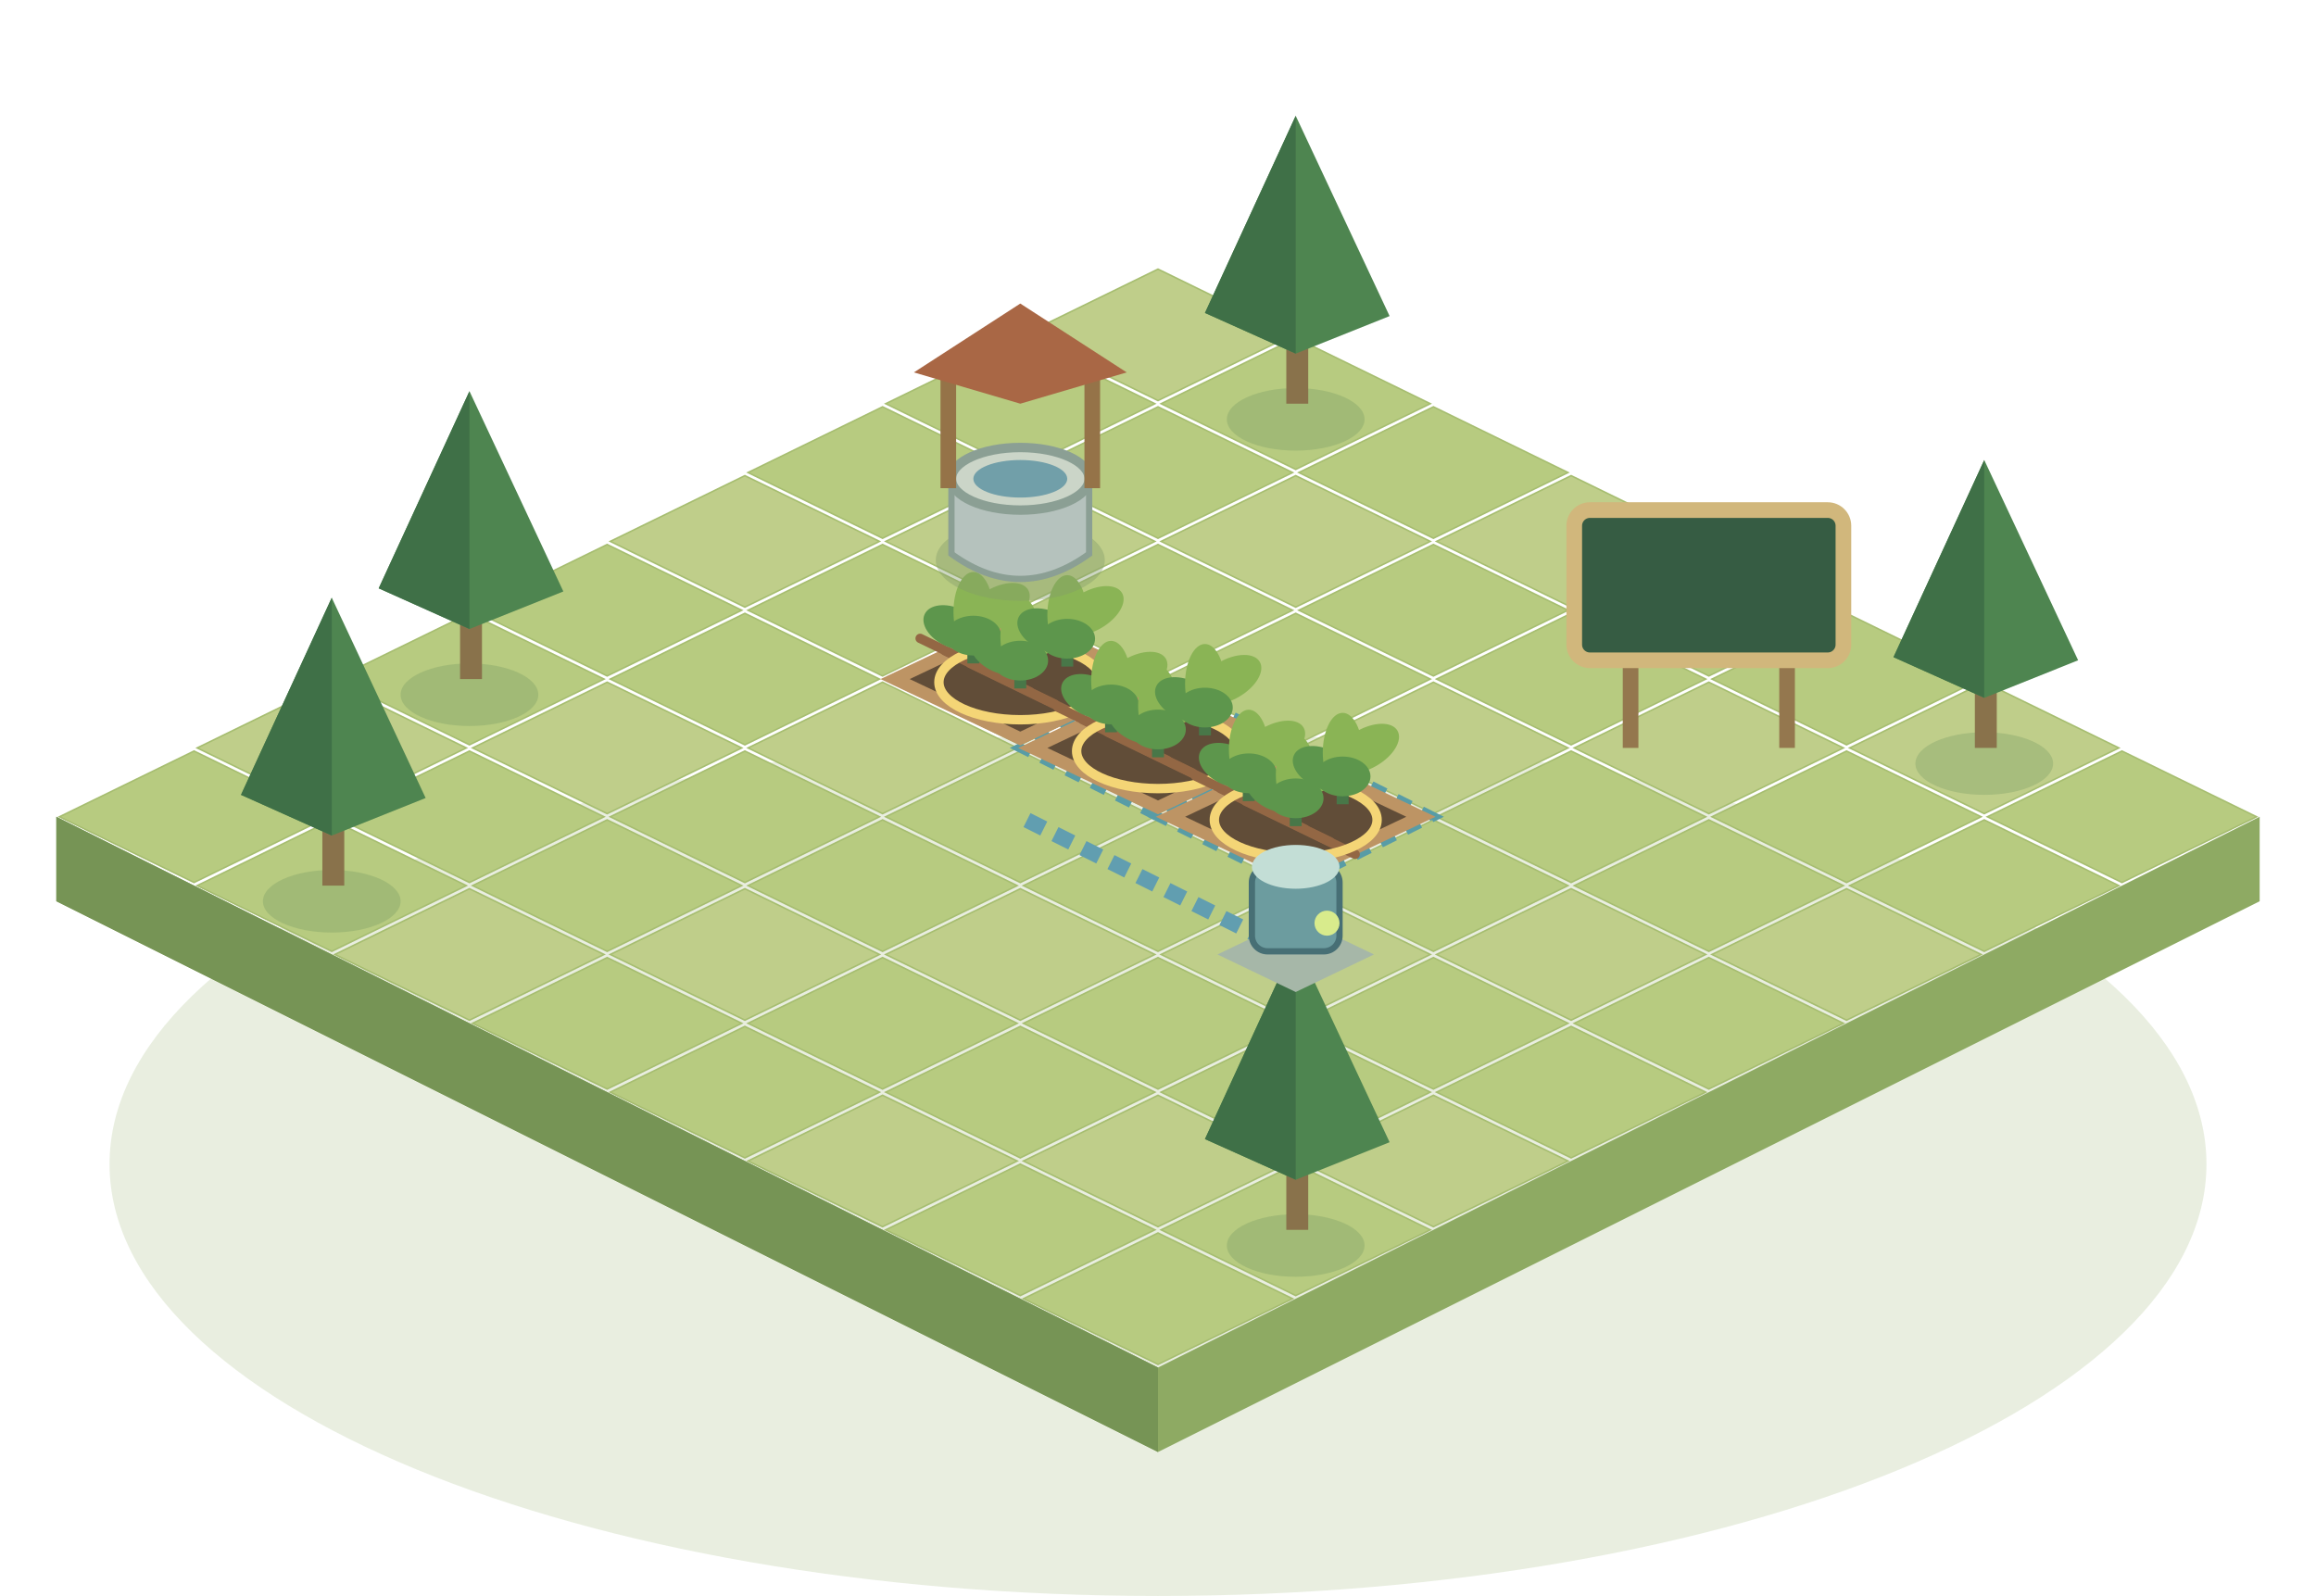
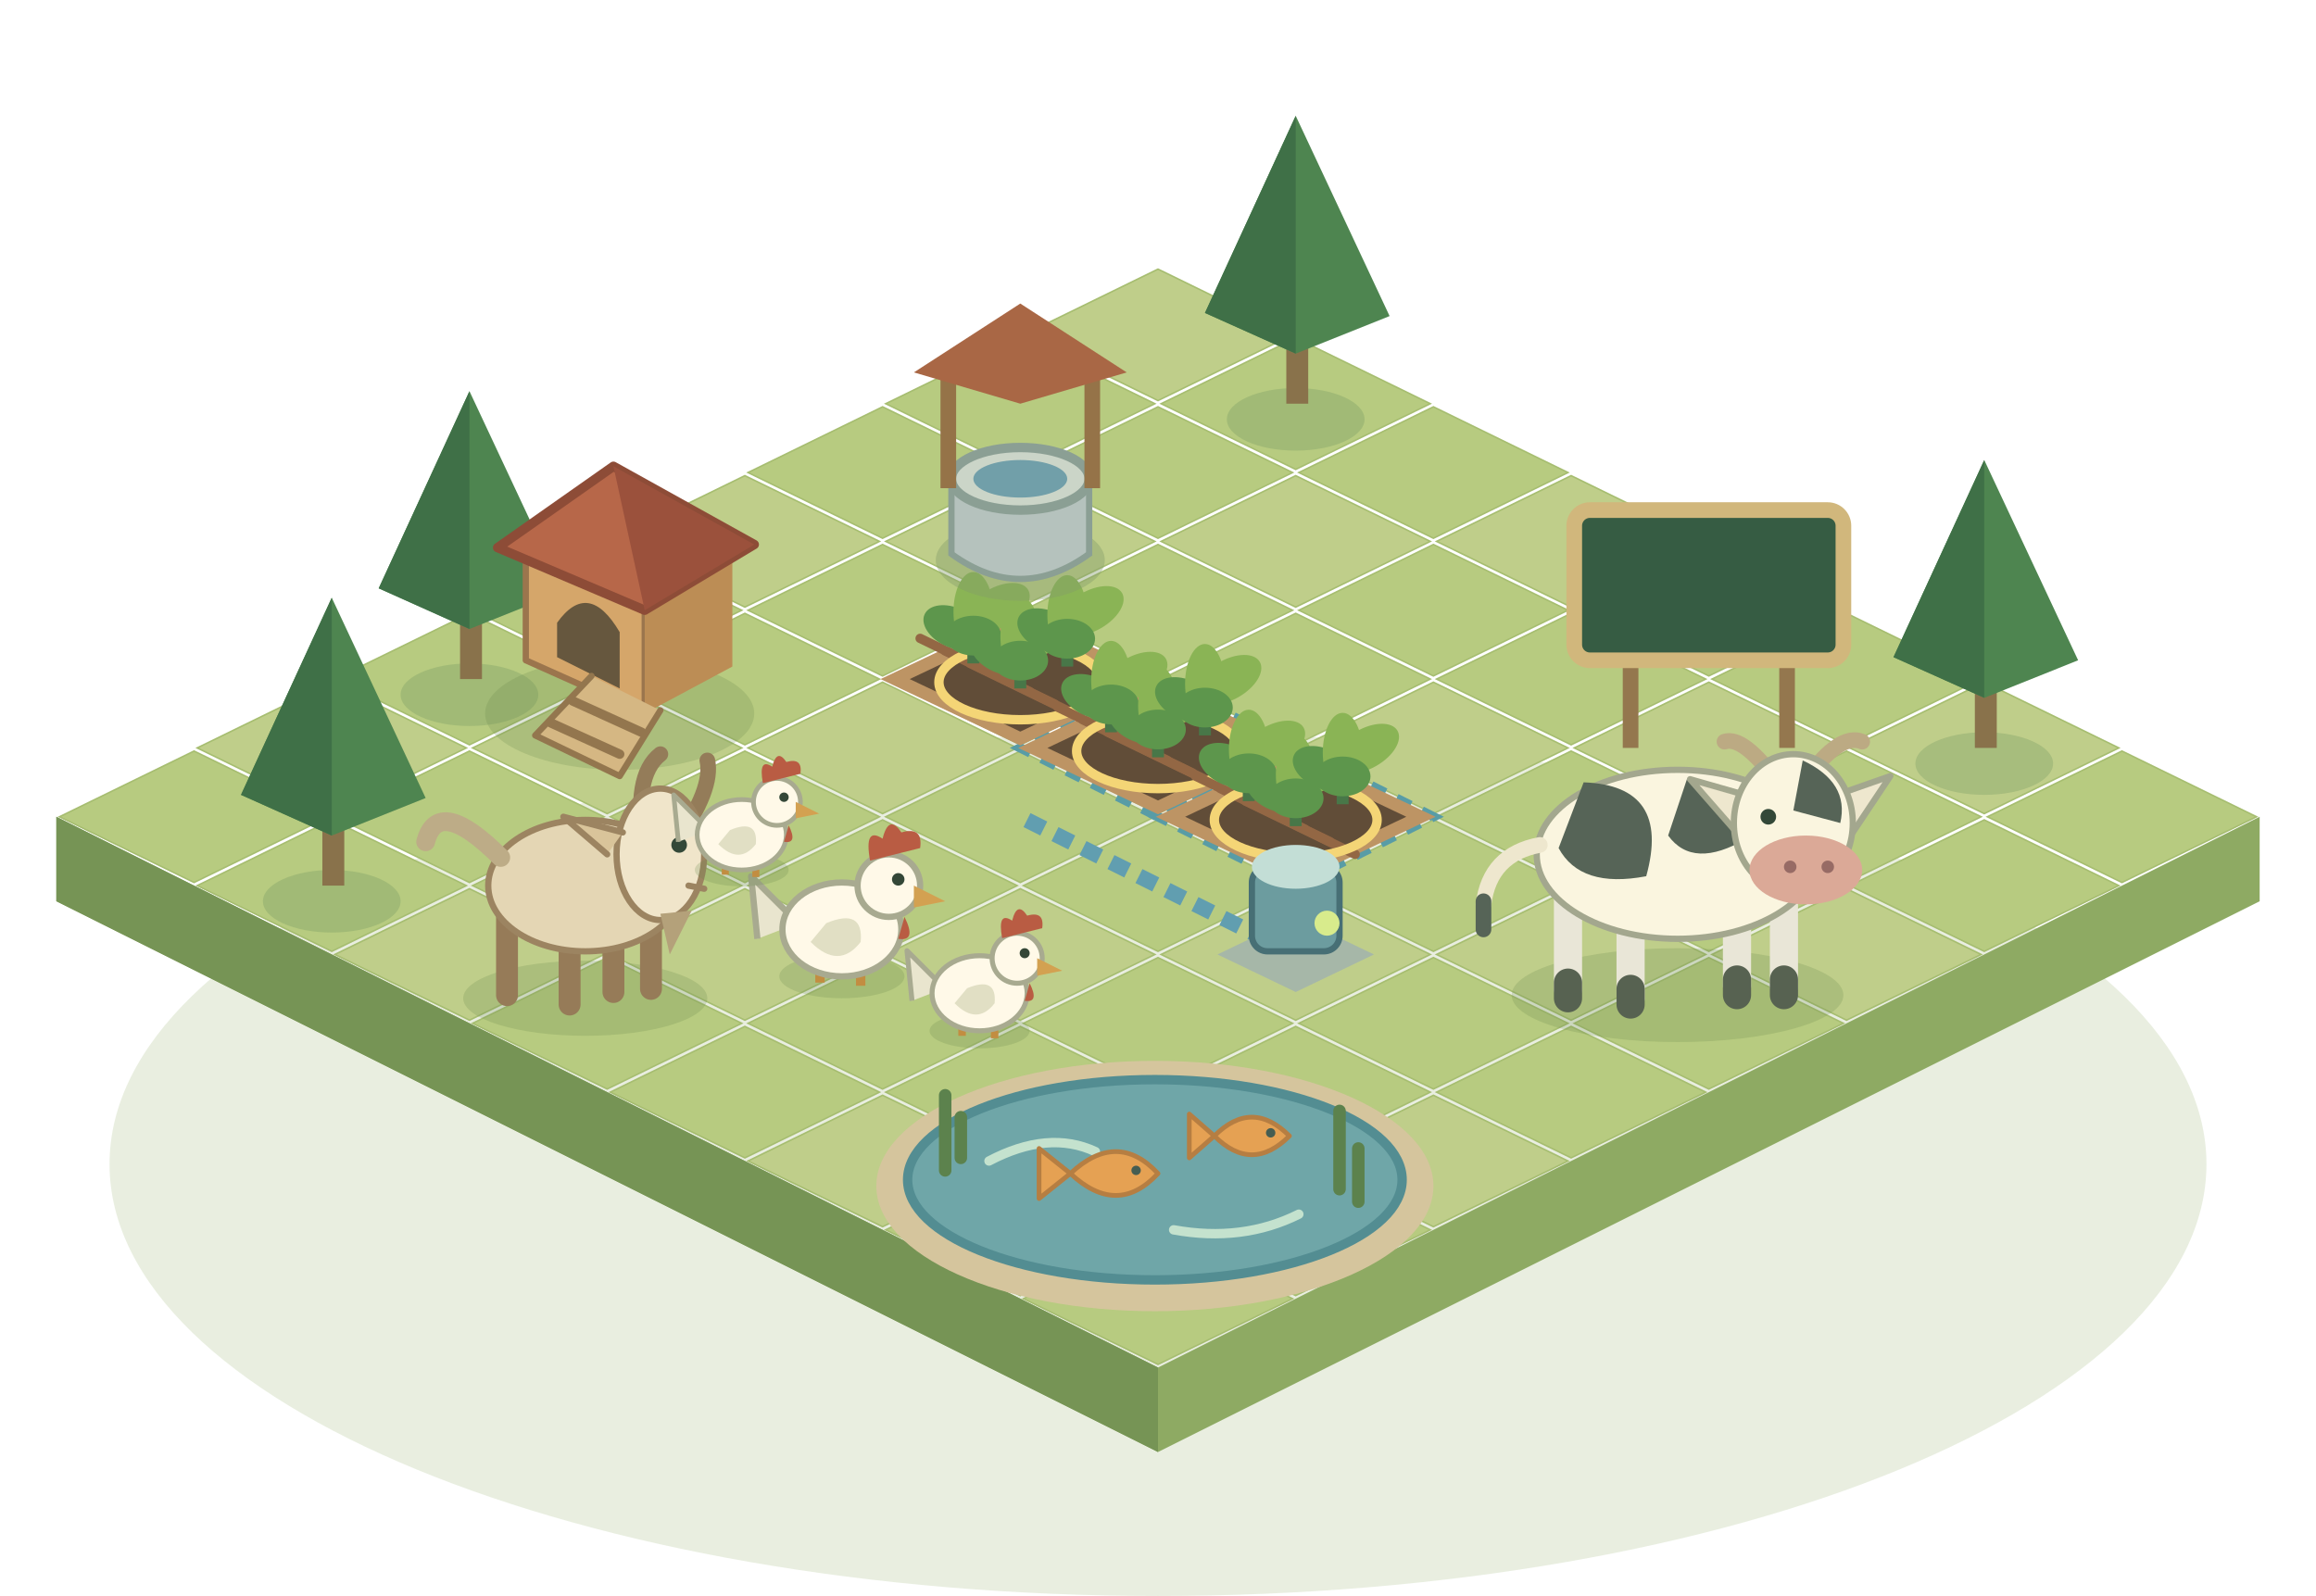
<svg xmlns="http://www.w3.org/2000/svg" viewBox="80 -25 740 510" style="touch-action: none;">
  <ellipse cx="450" cy="347" rx="335" ry="138" fill="#a6bd83" opacity=".25" />
  <g transform="translate(0 0) translate(450 270) scale(1) translate(-450 -270)">
    <polygon points="98,236 450,412 802,236 802,263 450,439 98,263" fill="#8eaa63" />
    <polygon points="98,236 450,412 450,439 98,263" fill="#769455" />
    <polygon points="450,61 493,82 450,103 407,82" fill="#bfce8a" stroke="#a6bd70" stroke-width=".5" />
    <polygon points="494,83 537,104 494,125 451,104" fill="#b7cb80" stroke="#a6bd70" stroke-width=".5" />
    <polygon points="538,105 581,126 538,147 495,126" fill="#b7cb80" stroke="#a6bd70" stroke-width=".5" />
    <polygon points="582,127 625,148 582,169 539,148" fill="#bfce8a" stroke="#a6bd70" stroke-width=".5" />
    <polygon points="626,149 669,170 626,191 583,170" fill="#b7cb80" stroke="#a6bd70" stroke-width=".5" />
    <polygon points="670,171 713,192 670,213 627,192" fill="#b7cb80" stroke="#a6bd70" stroke-width=".5" />
    <polygon points="714,193 757,214 714,235 671,214" fill="#bfce8a" stroke="#a6bd70" stroke-width=".5" />
    <polygon points="758,215 801,236 758,257 715,236" fill="#b7cb80" stroke="#a6bd70" stroke-width=".5" />
    <polygon points="406,83 449,104 406,125 363,104" fill="#b7cb80" stroke="#a6bd70" stroke-width=".5" />
    <polygon points="450,105 493,126 450,147 407,126" fill="#b7cb80" stroke="#a6bd70" stroke-width=".5" />
    <polygon points="494,127 537,148 494,169 451,148" fill="#bfce8a" stroke="#a6bd70" stroke-width=".5" />
    <polygon points="538,149 581,170 538,191 495,170" fill="#b7cb80" stroke="#a6bd70" stroke-width=".5" />
    <polygon points="582,171 625,192 582,213 539,192" fill="#b7cb80" stroke="#a6bd70" stroke-width=".5" />
    <polygon points="626,193 669,214 626,235 583,214" fill="#bfce8a" stroke="#a6bd70" stroke-width=".5" />
    <polygon points="670,215 713,236 670,257 627,236" fill="#b7cb80" stroke="#a6bd70" stroke-width=".5" />
    <polygon points="714,237 757,258 714,279 671,258" fill="#b7cb80" stroke="#a6bd70" stroke-width=".5" />
    <polygon points="362,105 405,126 362,147 319,126" fill="#b7cb80" stroke="#a6bd70" stroke-width=".5" />
    <polygon points="406,127 449,148 406,169 363,148" fill="#bfce8a" stroke="#a6bd70" stroke-width=".5" />
    <polygon points="450,149 493,170 450,191 407,170" fill="#b7cb80" stroke="#a6bd70" stroke-width=".5" />
    <polygon points="494,171 537,192 494,213 451,192" fill="#b7cb80" stroke="#a6bd70" stroke-width=".5" />
    <polygon points="538,193 581,214 538,235 495,214" fill="#bfce8a" stroke="#a6bd70" stroke-width=".5" />
    <polygon points="582,215 625,236 582,257 539,236" fill="#b7cb80" stroke="#a6bd70" stroke-width=".5" />
    <polygon points="626,237 669,258 626,279 583,258" fill="#b7cb80" stroke="#a6bd70" stroke-width=".5" />
    <polygon points="670,259 713,280 670,301 627,280" fill="#bfce8a" stroke="#a6bd70" stroke-width=".5" />
    <polygon points="318,127 361,148 318,169 275,148" fill="#bfce8a" stroke="#a6bd70" stroke-width=".5" />
    <polygon points="362,149 405,170 362,191 319,170" fill="#b7cb80" stroke="#a6bd70" stroke-width=".5" />
    <polygon points="406,171 449,192 406,213 363,192" fill="#b7cb80" stroke="#a6bd70" stroke-width=".5" />
    <polygon points="450,193 493,214 450,235 407,214" fill="#bfce8a" stroke="#a6bd70" stroke-width=".5" />
    <polygon points="494,215 537,236 494,257 451,236" fill="#b7cb80" stroke="#a6bd70" stroke-width=".5" />
    <polygon points="538,237 581,258 538,279 495,258" fill="#b7cb80" stroke="#a6bd70" stroke-width=".5" />
    <polygon points="582,259 625,280 582,301 539,280" fill="#bfce8a" stroke="#a6bd70" stroke-width=".5" />
    <polygon points="626,281 669,302 626,323 583,302" fill="#b7cb80" stroke="#a6bd70" stroke-width=".5" />
    <polygon points="274,149 317,170 274,191 231,170" fill="#b7cb80" stroke="#a6bd70" stroke-width=".5" />
    <polygon points="318,171 361,192 318,213 275,192" fill="#b7cb80" stroke="#a6bd70" stroke-width=".5" />
    <polygon points="362,193 405,214 362,235 319,214" fill="#bfce8a" stroke="#a6bd70" stroke-width=".5" />
    <polygon points="406,215 449,236 406,257 363,236" fill="#b7cb80" stroke="#a6bd70" stroke-width=".5" />
    <polygon points="450,237 493,258 450,279 407,258" fill="#b7cb80" stroke="#a6bd70" stroke-width=".5" />
    <polygon points="494,259 537,280 494,301 451,280" fill="#bfce8a" stroke="#a6bd70" stroke-width=".5" />
    <polygon points="538,281 581,302 538,323 495,302" fill="#b7cb80" stroke="#a6bd70" stroke-width=".5" />
    <polygon points="582,303 625,324 582,345 539,324" fill="#b7cb80" stroke="#a6bd70" stroke-width=".5" />
    <polygon points="230,171 273,192 230,213 187,192" fill="#b7cb80" stroke="#a6bd70" stroke-width=".5" />
    <polygon points="274,193 317,214 274,235 231,214" fill="#bfce8a" stroke="#a6bd70" stroke-width=".5" />
    <polygon points="318,215 361,236 318,257 275,236" fill="#b7cb80" stroke="#a6bd70" stroke-width=".5" />
    <polygon points="362,237 405,258 362,279 319,258" fill="#b7cb80" stroke="#a6bd70" stroke-width=".5" />
    <polygon points="406,259 449,280 406,301 363,280" fill="#bfce8a" stroke="#a6bd70" stroke-width=".5" />
    <polygon points="450,281 493,302 450,323 407,302" fill="#b7cb80" stroke="#a6bd70" stroke-width=".5" />
    <polygon points="494,303 537,324 494,345 451,324" fill="#b7cb80" stroke="#a6bd70" stroke-width=".5" />
    <polygon points="538,325 581,346 538,367 495,346" fill="#bfce8a" stroke="#a6bd70" stroke-width=".5" />
    <polygon points="186,193 229,214 186,235 143,214" fill="#bfce8a" stroke="#a6bd70" stroke-width=".5" />
    <polygon points="230,215 273,236 230,257 187,236" fill="#b7cb80" stroke="#a6bd70" stroke-width=".5" />
    <polygon points="274,237 317,258 274,279 231,258" fill="#b7cb80" stroke="#a6bd70" stroke-width=".5" />
    <polygon points="318,259 361,280 318,301 275,280" fill="#bfce8a" stroke="#a6bd70" stroke-width=".5" />
    <polygon points="362,281 405,302 362,323 319,302" fill="#b7cb80" stroke="#a6bd70" stroke-width=".5" />
    <polygon points="406,303 449,324 406,345 363,324" fill="#b7cb80" stroke="#a6bd70" stroke-width=".5" />
    <polygon points="450,325 493,346 450,367 407,346" fill="#bfce8a" stroke="#a6bd70" stroke-width=".5" />
    <polygon points="494,347 537,368 494,389 451,368" fill="#b7cb80" stroke="#a6bd70" stroke-width=".5" />
    <polygon points="142,215 185,236 142,257 99,236" fill="#b7cb80" stroke="#a6bd70" stroke-width=".5" />
    <polygon points="186,237 229,258 186,279 143,258" fill="#b7cb80" stroke="#a6bd70" stroke-width=".5" />
    <polygon points="230,259 273,280 230,301 187,280" fill="#bfce8a" stroke="#a6bd70" stroke-width=".5" />
    <polygon points="274,281 317,302 274,323 231,302" fill="#b7cb80" stroke="#a6bd70" stroke-width=".5" />
    <polygon points="318,303 361,324 318,345 275,324" fill="#b7cb80" stroke="#a6bd70" stroke-width=".5" />
    <polygon points="362,325 405,346 362,367 319,346" fill="#bfce8a" stroke="#a6bd70" stroke-width=".5" />
    <polygon points="406,347 449,368 406,389 363,368" fill="#b7cb80" stroke="#a6bd70" stroke-width=".5" />
    <polygon points="450,369 493,390 450,411 407,390" fill="#b7cb80" stroke="#a6bd70" stroke-width=".5" />
    <polygon points="450,192 494,214 450,236 406,214" fill="none" stroke="#589ca6" stroke-width="3" stroke-dasharray="5 4" />
    <polygon points="494,214 538,236 494,258 450,236" fill="none" stroke="#589ca6" stroke-width="3" stroke-dasharray="5 4" />
    <g>
      <ellipse cx="494" cy="109" rx="22" ry="10" fill="#6e935e" opacity=".3" />
      <path d="M 491 104 v-35 h7 v35" fill="#89724b" />
      <polygon points="494,12 524,76 494,88 465,75" fill="#4e8550" />
      <polygon points="494,12 494,88 465,75" fill="#3f7047" />
    </g>
    <g>
      <ellipse cx="714" cy="219" rx="22" ry="10" fill="#6e935e" opacity=".3" />
      <path d="M 711 214 v-35 h7 v35" fill="#89724b" />
      <polygon points="714,122 744,186 714,198 685,185" fill="#4e8550" />
      <polygon points="714,122 714,198 685,185" fill="#3f7047" />
    </g>
    <g>
      <ellipse cx="230" cy="197" rx="22" ry="10" fill="#6e935e" opacity=".3" />
      <path d="M 227 192 v-35 h7 v35" fill="#89724b" />
      <polygon points="230,100 260,164 230,176 201,163" fill="#4e8550" />
      <polygon points="230,100 230,176 201,163" fill="#3f7047" />
    </g>
    <g>
-       <ellipse cx="494" cy="373" rx="22" ry="10" fill="#6e935e" opacity=".3" />
-       <path d="M 491 368 v-35 h7 v35" fill="#89724b" />
-       <polygon points="494,276 524,340 494,352 465,339" fill="#4e8550" />
-       <polygon points="494,276 494,352 465,339" fill="#3f7047" />
-     </g>
-     <g>
      <ellipse cx="186" cy="263" rx="22" ry="10" fill="#6e935e" opacity=".3" />
      <path d="M 183 258 v-35 h7 v35" fill="#89724b" />
      <polygon points="186,166 216,230 186,242 157,229" fill="#4e8550" />
      <polygon points="186,166 186,242 157,229" fill="#3f7047" />
    </g>
    <g>
      <polygon points="406,173 446,192 406,211 366,192" fill="#614d38" stroke="#bd9464" stroke-width="4" />
      <path d="M374,179 l35,17" stroke="#936744" stroke-width="3" stroke-linecap="round" />
      <path d="M382,183 l35,17" stroke="#936744" stroke-width="3" stroke-linecap="round" />
      <path d="M390,187 l35,17" stroke="#936744" stroke-width="3" stroke-linecap="round" />
      <g>
        <ellipse cx="406" cy="193" rx="26" ry="12" fill="none" stroke="#f4d576" stroke-width="3" />
        <g transform="translate(391 187) scale(1.27)">
          <path d="M0,0 V-12" stroke="#487748" stroke-width="3" />
          <ellipse cx="-5" cy="-9" rx="8" ry="5" fill="#5d964c" transform="rotate(25 -5 -9)" />
          <ellipse cx="6" cy="-14" rx="9" ry="5" fill="#8ab455" transform="rotate(-30 6 -14)" />
          <ellipse cx="0" cy="-13" rx="5" ry="10" fill="#8ab455" />
          <ellipse cx="0" cy="-7" rx="7" ry="5" fill="#5d964c" />
        </g>
        <g transform="translate(406 195) scale(1.27)">
          <path d="M0,0 V-12" stroke="#487748" stroke-width="3" />
          <ellipse cx="-5" cy="-9" rx="8" ry="5" fill="#5d964c" transform="rotate(25 -5 -9)" />
          <ellipse cx="6" cy="-14" rx="9" ry="5" fill="#8ab455" transform="rotate(-30 6 -14)" />
          <ellipse cx="0" cy="-13" rx="5" ry="10" fill="#8ab455" />
          <ellipse cx="0" cy="-7" rx="7" ry="5" fill="#5d964c" />
        </g>
        <g transform="translate(421 188) scale(1.27)">
          <path d="M0,0 V-12" stroke="#487748" stroke-width="3" />
          <ellipse cx="-5" cy="-9" rx="8" ry="5" fill="#5d964c" transform="rotate(25 -5 -9)" />
          <ellipse cx="6" cy="-14" rx="9" ry="5" fill="#8ab455" transform="rotate(-30 6 -14)" />
          <ellipse cx="0" cy="-13" rx="5" ry="10" fill="#8ab455" />
          <ellipse cx="0" cy="-7" rx="7" ry="5" fill="#5d964c" />
        </g>
      </g>
    </g>
    <g>
      <polygon points="450,195 490,214 450,233 410,214" fill="#614d38" stroke="#bd9464" stroke-width="4" />
      <path d="M418,201 l35,17" stroke="#936744" stroke-width="3" stroke-linecap="round" />
      <path d="M426,205 l35,17" stroke="#936744" stroke-width="3" stroke-linecap="round" />
      <path d="M434,209 l35,17" stroke="#936744" stroke-width="3" stroke-linecap="round" />
      <g>
        <ellipse cx="450" cy="215" rx="26" ry="12" fill="none" stroke="#f4d576" stroke-width="3" />
        <g transform="translate(435 209) scale(1.27)">
          <path d="M0,0 V-12" stroke="#487748" stroke-width="3" />
          <ellipse cx="-5" cy="-9" rx="8" ry="5" fill="#5d964c" transform="rotate(25 -5 -9)" />
          <ellipse cx="6" cy="-14" rx="9" ry="5" fill="#8ab455" transform="rotate(-30 6 -14)" />
          <ellipse cx="0" cy="-13" rx="5" ry="10" fill="#8ab455" />
          <ellipse cx="0" cy="-7" rx="7" ry="5" fill="#5d964c" />
        </g>
        <g transform="translate(450 217) scale(1.27)">
          <path d="M0,0 V-12" stroke="#487748" stroke-width="3" />
          <ellipse cx="-5" cy="-9" rx="8" ry="5" fill="#5d964c" transform="rotate(25 -5 -9)" />
          <ellipse cx="6" cy="-14" rx="9" ry="5" fill="#8ab455" transform="rotate(-30 6 -14)" />
          <ellipse cx="0" cy="-13" rx="5" ry="10" fill="#8ab455" />
          <ellipse cx="0" cy="-7" rx="7" ry="5" fill="#5d964c" />
        </g>
        <g transform="translate(465 210) scale(1.27)">
          <path d="M0,0 V-12" stroke="#487748" stroke-width="3" />
          <ellipse cx="-5" cy="-9" rx="8" ry="5" fill="#5d964c" transform="rotate(25 -5 -9)" />
          <ellipse cx="6" cy="-14" rx="9" ry="5" fill="#8ab455" transform="rotate(-30 6 -14)" />
          <ellipse cx="0" cy="-13" rx="5" ry="10" fill="#8ab455" />
          <ellipse cx="0" cy="-7" rx="7" ry="5" fill="#5d964c" />
        </g>
      </g>
    </g>
    <g>
      <polygon points="494,217 534,236 494,255 454,236" fill="#614d38" stroke="#bd9464" stroke-width="4" />
      <path d="M462,223 l35,17" stroke="#936744" stroke-width="3" stroke-linecap="round" />
      <path d="M470,227 l35,17" stroke="#936744" stroke-width="3" stroke-linecap="round" />
      <path d="M478,231 l35,17" stroke="#936744" stroke-width="3" stroke-linecap="round" />
      <g>
        <ellipse cx="494" cy="237" rx="26" ry="12" fill="none" stroke="#f4d576" stroke-width="3" />
        <g transform="translate(479 231) scale(1.27)">
          <path d="M0,0 V-12" stroke="#487748" stroke-width="3" />
          <ellipse cx="-5" cy="-9" rx="8" ry="5" fill="#5d964c" transform="rotate(25 -5 -9)" />
          <ellipse cx="6" cy="-14" rx="9" ry="5" fill="#8ab455" transform="rotate(-30 6 -14)" />
          <ellipse cx="0" cy="-13" rx="5" ry="10" fill="#8ab455" />
          <ellipse cx="0" cy="-7" rx="7" ry="5" fill="#5d964c" />
        </g>
        <g transform="translate(494 239) scale(1.27)">
          <path d="M0,0 V-12" stroke="#487748" stroke-width="3" />
          <ellipse cx="-5" cy="-9" rx="8" ry="5" fill="#5d964c" transform="rotate(25 -5 -9)" />
          <ellipse cx="6" cy="-14" rx="9" ry="5" fill="#8ab455" transform="rotate(-30 6 -14)" />
          <ellipse cx="0" cy="-13" rx="5" ry="10" fill="#8ab455" />
          <ellipse cx="0" cy="-7" rx="7" ry="5" fill="#5d964c" />
        </g>
        <g transform="translate(509 232) scale(1.27)">
          <path d="M0,0 V-12" stroke="#487748" stroke-width="3" />
          <ellipse cx="-5" cy="-9" rx="8" ry="5" fill="#5d964c" transform="rotate(25 -5 -9)" />
          <ellipse cx="6" cy="-14" rx="9" ry="5" fill="#8ab455" transform="rotate(-30 6 -14)" />
          <ellipse cx="0" cy="-13" rx="5" ry="10" fill="#8ab455" />
          <ellipse cx="0" cy="-7" rx="7" ry="5" fill="#5d964c" />
        </g>
      </g>
    </g>
    <g>
      <ellipse cx="406" cy="154" rx="27" ry="13" fill="#819a68" opacity=".4" />
      <path d="M384,128 v24 q22,16 44,0 v-24" fill="#b5c2bd" stroke="#8b9f94" stroke-width="2" />
      <ellipse cx="406" cy="128" rx="22" ry="10" fill="#cbd5c8" stroke="#8b9f94" stroke-width="3" />
      <ellipse cx="406" cy="128" rx="15" ry="6" fill="#719fa9" />
      <path d="M383,131 v-40 m46,40 v-40" stroke="#957348" stroke-width="5" />
      <polygon points="372,94 406,72 440,94 406,104" fill="#a96745" />
    </g>
    <g>
      <path d="M601,214 v-52 m50,52 v-52" stroke="#94774e" stroke-width="5" />
      <rect x="583" y="138" width="86" height="48" rx="5" fill="#365c43" stroke="#d1b77c" stroke-width="5" />
    </g>
    <g>
      <path d="M494,280 l-42,-21 l-44,-22" fill="none" stroke="#619eb0" stroke-width="5" stroke-dasharray="6 4" />
      <polygon points="494,268 519,280 494,292 469,280" fill="#a6b7a8" />
      <rect x="480" y="252" width="28" height="27" rx="5" fill="#6c9c9f" stroke="#476f75" stroke-width="2" />
      <ellipse cx="494" cy="252" rx="14" ry="7" fill="#c3ded6" />
      <circle cx="504" cy="270" r="4" fill="#d8eb8c" />
    </g>
+     <g stroke-linecap="round" stroke-linejoin="round">
+       <g id="vision-coop" transform="translate(278 193)">
+         <ellipse cy="10" rx="43" ry="18" fill="#668548" opacity=".22" />
+         <path d="M-30-40 8-24V10L-30-7Z" fill="#d5a66a" stroke="#9b754d" stroke-width="2" />
+         <path d="M8-24 36-40V-5L8 10Z" fill="#bc8d55" />
+         <path d="M-39-43-2-69 43-44 8-23Z" fill="#b76749" stroke="#8d4c37" stroke-width="3" />
+         <path d="M-2-69 8-23 43-44Z" fill="#9b513c" />
+         <path d="M-20-19q10-14 20 3V2L-20-8Z" fill="#66573e" />
+         <path d="M-9-2-27 17 0 30 13 9" fill="#d5b783" stroke="#93764e" stroke-width="2" />
+         <path d="m-22 13 22 10m-15-17 22 10" stroke="#93764e" stroke-width="3" />
+       </g>
+       <g id="vision-goat" transform="translate(267 284)">
+         <ellipse cy="10" rx="39" ry="12" fill="#668548" opacity=".22" />
+         <path d="M-25-19v28m20-24V12m14-26V8m12-25v24" stroke="#967b58" stroke-width="7" />
+         <ellipse cy="-26" rx="31" ry="21" fill="#e4d6b4" stroke="#9c8461" stroke-width="2" />
+         <path d="M-27-35q-20-20-24-5" fill="none" stroke="#bdac87" stroke-width="6" />
+         <path d="M19-38q-4-23 5-30m5 28q12-17 10-26" fill="none" stroke="#947c59" stroke-width="5" />
+         <ellipse cx="24" cy="-36" rx="14" ry="21" fill="#f0e5ca" stroke="#9c8461" stroke-width="2" />
+         <path d="m12-43-19-5 14 12m29-10 17-3-13 12" fill="#d9c49a" stroke="#9c8461" stroke-width="2" />
+         <path d="m24-17 3 13 7-14" fill="#b4a17a" />
+         <circle cx="30" cy="-39" r="2.5" fill="#334838" />
+         <path d="m33-26 5 1" stroke="#9c8461" stroke-width="2" />
+       </g>
+       <g id="vision-cow" transform="translate(616 281)">
+         <ellipse cy="12" rx="53" ry="15" fill="#668548" opacity=".22" />
+         <path d="M-35-20V10m20-22v25m34-26V9m15-28V9" stroke="#e9e6d7" stroke-width="9" />
+         <path d="M-35 8v5m20-3v5m34-8v5m15-5v5" stroke="#576251" stroke-width="9" />
+         <ellipse cy="-33" rx="45" ry="27" fill="#faf5df" stroke="#a3a78e" stroke-width="2" />
+         <path d="M-30-56q28 1 20 30-21 4-28-9m41-22q20 3 19 19-17 10-25-1" fill="#566457" />
+         <path d="M-44-36q-16 3-18 19" fill="none" stroke="#eee7ce" stroke-width="5" />
+         <path d="M-62-18v9" stroke="#566457" stroke-width="5" />
+         <path d="M32-56q-11-15-17-13m26 12q11-15 18-12" fill="none" stroke="#bcaa83" stroke-width="5" />
+         <path d="m25-51-21-6 14 16m30-10 20-7-12 18" fill="#eee7ce" stroke="#a3a78e" stroke-width="2" />
+         <ellipse cx="37" cy="-43" rx="19" ry="22" fill="#faf5df" stroke="#a3a78e" stroke-width="2" />
+         <path d="M40-63q15 7 12 20l-15-4Z" fill="#566457" />
+         <ellipse cx="41" cy="-28" rx="18" ry="11" fill="#dba997" />
+         <circle cx="29" cy="-45" r="2.5" fill="#334838" />
+         <circle cx="36" cy="-29" r="2" fill="#976b65" />
+         <circle cx="48" cy="-29" r="2" fill="#976b65" />
+       </g>
+       <g id="vision-pond">
+         <ellipse cx="449" cy="354" rx="89" ry="40" fill="#d5c59d" />
+         <ellipse cx="449" cy="352" rx="79" ry="32" fill="#6fa6a8" stroke="#538d92" stroke-width="3" />
+         <path d="M396 346q19-10 34-3m25 25q22 4 40-5" fill="none" stroke="#c4e2ce" stroke-width="3" />
+         <g fill="#e5a153" stroke="#b67e42" stroke-width="1.5">
+           <path d="M422 350q15-14 28 0-13 14-28 0l-10-8v16Z" />
+           <path d="M468 338q12-12 24 0-12 12-24 0l-8-7v14Z" />
+         </g>
+         <circle cx="443" cy="349" r="1.5" fill="#455d52" />
+         <circle cx="486" cy="337" r="1.5" fill="#455d52" />
+         <path d="M382 349v-24m5 20v-13m121 23v-25m6 29v-17" stroke="#5c824d" stroke-width="4" />
+       </g>
+     </g>
+     <g id="vision-hen-0" transform="translate(349 279) scale(1)" stroke-linejoin="round">
+       <ellipse cy="8" rx="20" ry="7" fill="#668548" opacity=".22" />
+       <path d="M-7 0v10m13-9v10" stroke="#c28d41" stroke-width="3" />
+       <path d="m-14-9-15-15 2 20" fill="#e9e5ce" stroke="#a8aa90" stroke-width="2" />
+       <ellipse cy="-7" rx="19" ry="15" fill="#fff9e8" stroke="#a8aa90" stroke-width="2" />
+       <path d="M-5-9q12-5 11 6-7 9-16 0" fill="#e1dfc4" />
+       <circle cx="15" cy="-21" r="10" fill="#fff9e8" stroke="#a8aa90" stroke-width="2" />
+       <path d="M9-29q-2-11 4-7 2-8 6-2 7-2 6 5" fill="#b95c43" />
+       <path d="m23-21 10 5-10 2" fill="#d3a151" />
+       <circle cx="18" cy="-23" r="2" fill="#344737" />
+       <path d="M20-11q4 8-2 7" fill="#b95c43" />
+     </g>
+     <g id="vision-hen-1" transform="translate(393 298) scale(0.8)" stroke-linejoin="round">
+       <ellipse cy="8" rx="20" ry="7" fill="#668548" opacity=".22" />
+       <path d="M-7 0v10m13-9v10" stroke="#c28d41" stroke-width="3" />
+       <path d="m-14-9-15-15 2 20" fill="#e9e5ce" stroke="#a8aa90" stroke-width="2" />
+       <ellipse cy="-7" rx="19" ry="15" fill="#fff9e8" stroke="#a8aa90" stroke-width="2" />
+       <path d="M-5-9q12-5 11 6-7 9-16 0" fill="#e1dfc4" />
+       <circle cx="15" cy="-21" r="10" fill="#fff9e8" stroke="#a8aa90" stroke-width="2" />
+       <path d="M9-29q-2-11 4-7 2-8 6-2 7-2 6 5" fill="#b95c43" />
+       <path d="m23-21 10 5-10 2" fill="#d3a151" />
+       <circle cx="18" cy="-23" r="2" fill="#344737" />
+       <path d="M20-11q4 8-2 7" fill="#b95c43" />
+     </g>
+     <g id="vision-hen-2" transform="translate(317 247) scale(0.75)" stroke-linejoin="round">
+       <ellipse cy="8" rx="20" ry="7" fill="#668548" opacity=".22" />
+       <path d="M-7 0v10m13-9v10" stroke="#c28d41" stroke-width="3" />
+       <path d="m-14-9-15-15 2 20" fill="#e9e5ce" stroke="#a8aa90" stroke-width="2" />
+       <ellipse cy="-7" rx="19" ry="15" fill="#fff9e8" stroke="#a8aa90" stroke-width="2" />
+       <path d="M-5-9q12-5 11 6-7 9-16 0" fill="#e1dfc4" />
+       <circle cx="15" cy="-21" r="10" fill="#fff9e8" stroke="#a8aa90" stroke-width="2" />
+       <path d="M9-29q-2-11 4-7 2-8 6-2 7-2 6 5" fill="#b95c43" />
+       <path d="m23-21 10 5-10 2" fill="#d3a151" />
+       <circle cx="18" cy="-23" r="2" fill="#344737" />
+       <path d="M20-11q4 8-2 7" fill="#b95c43" />
+     </g>
  </g>
</svg>
